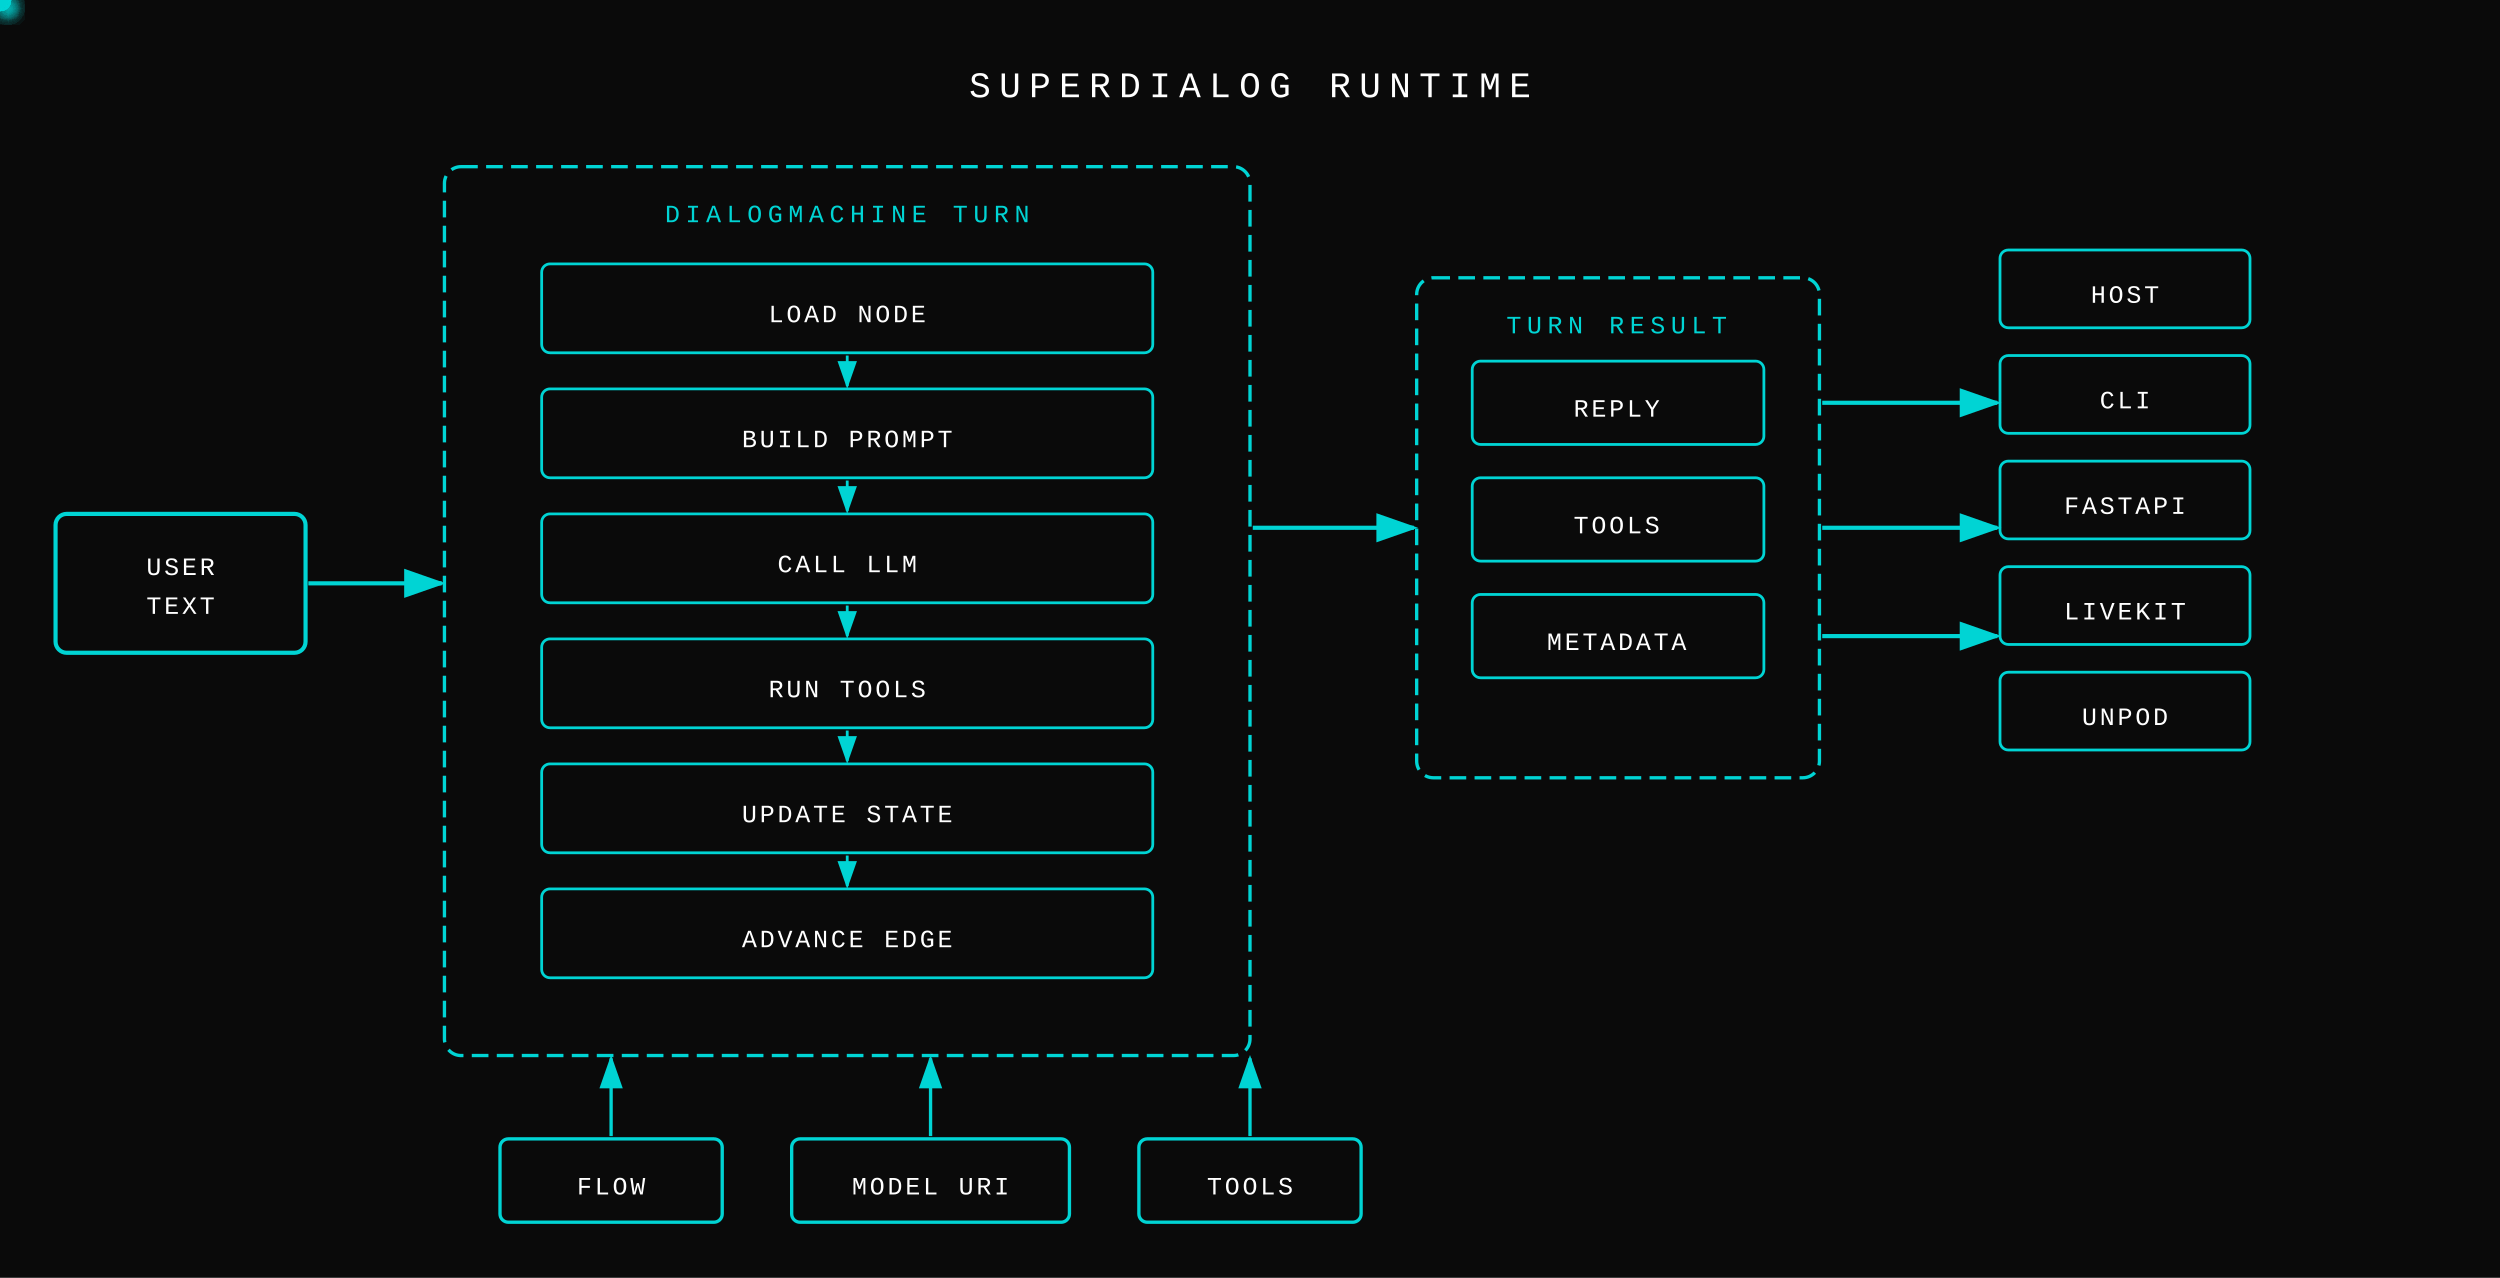
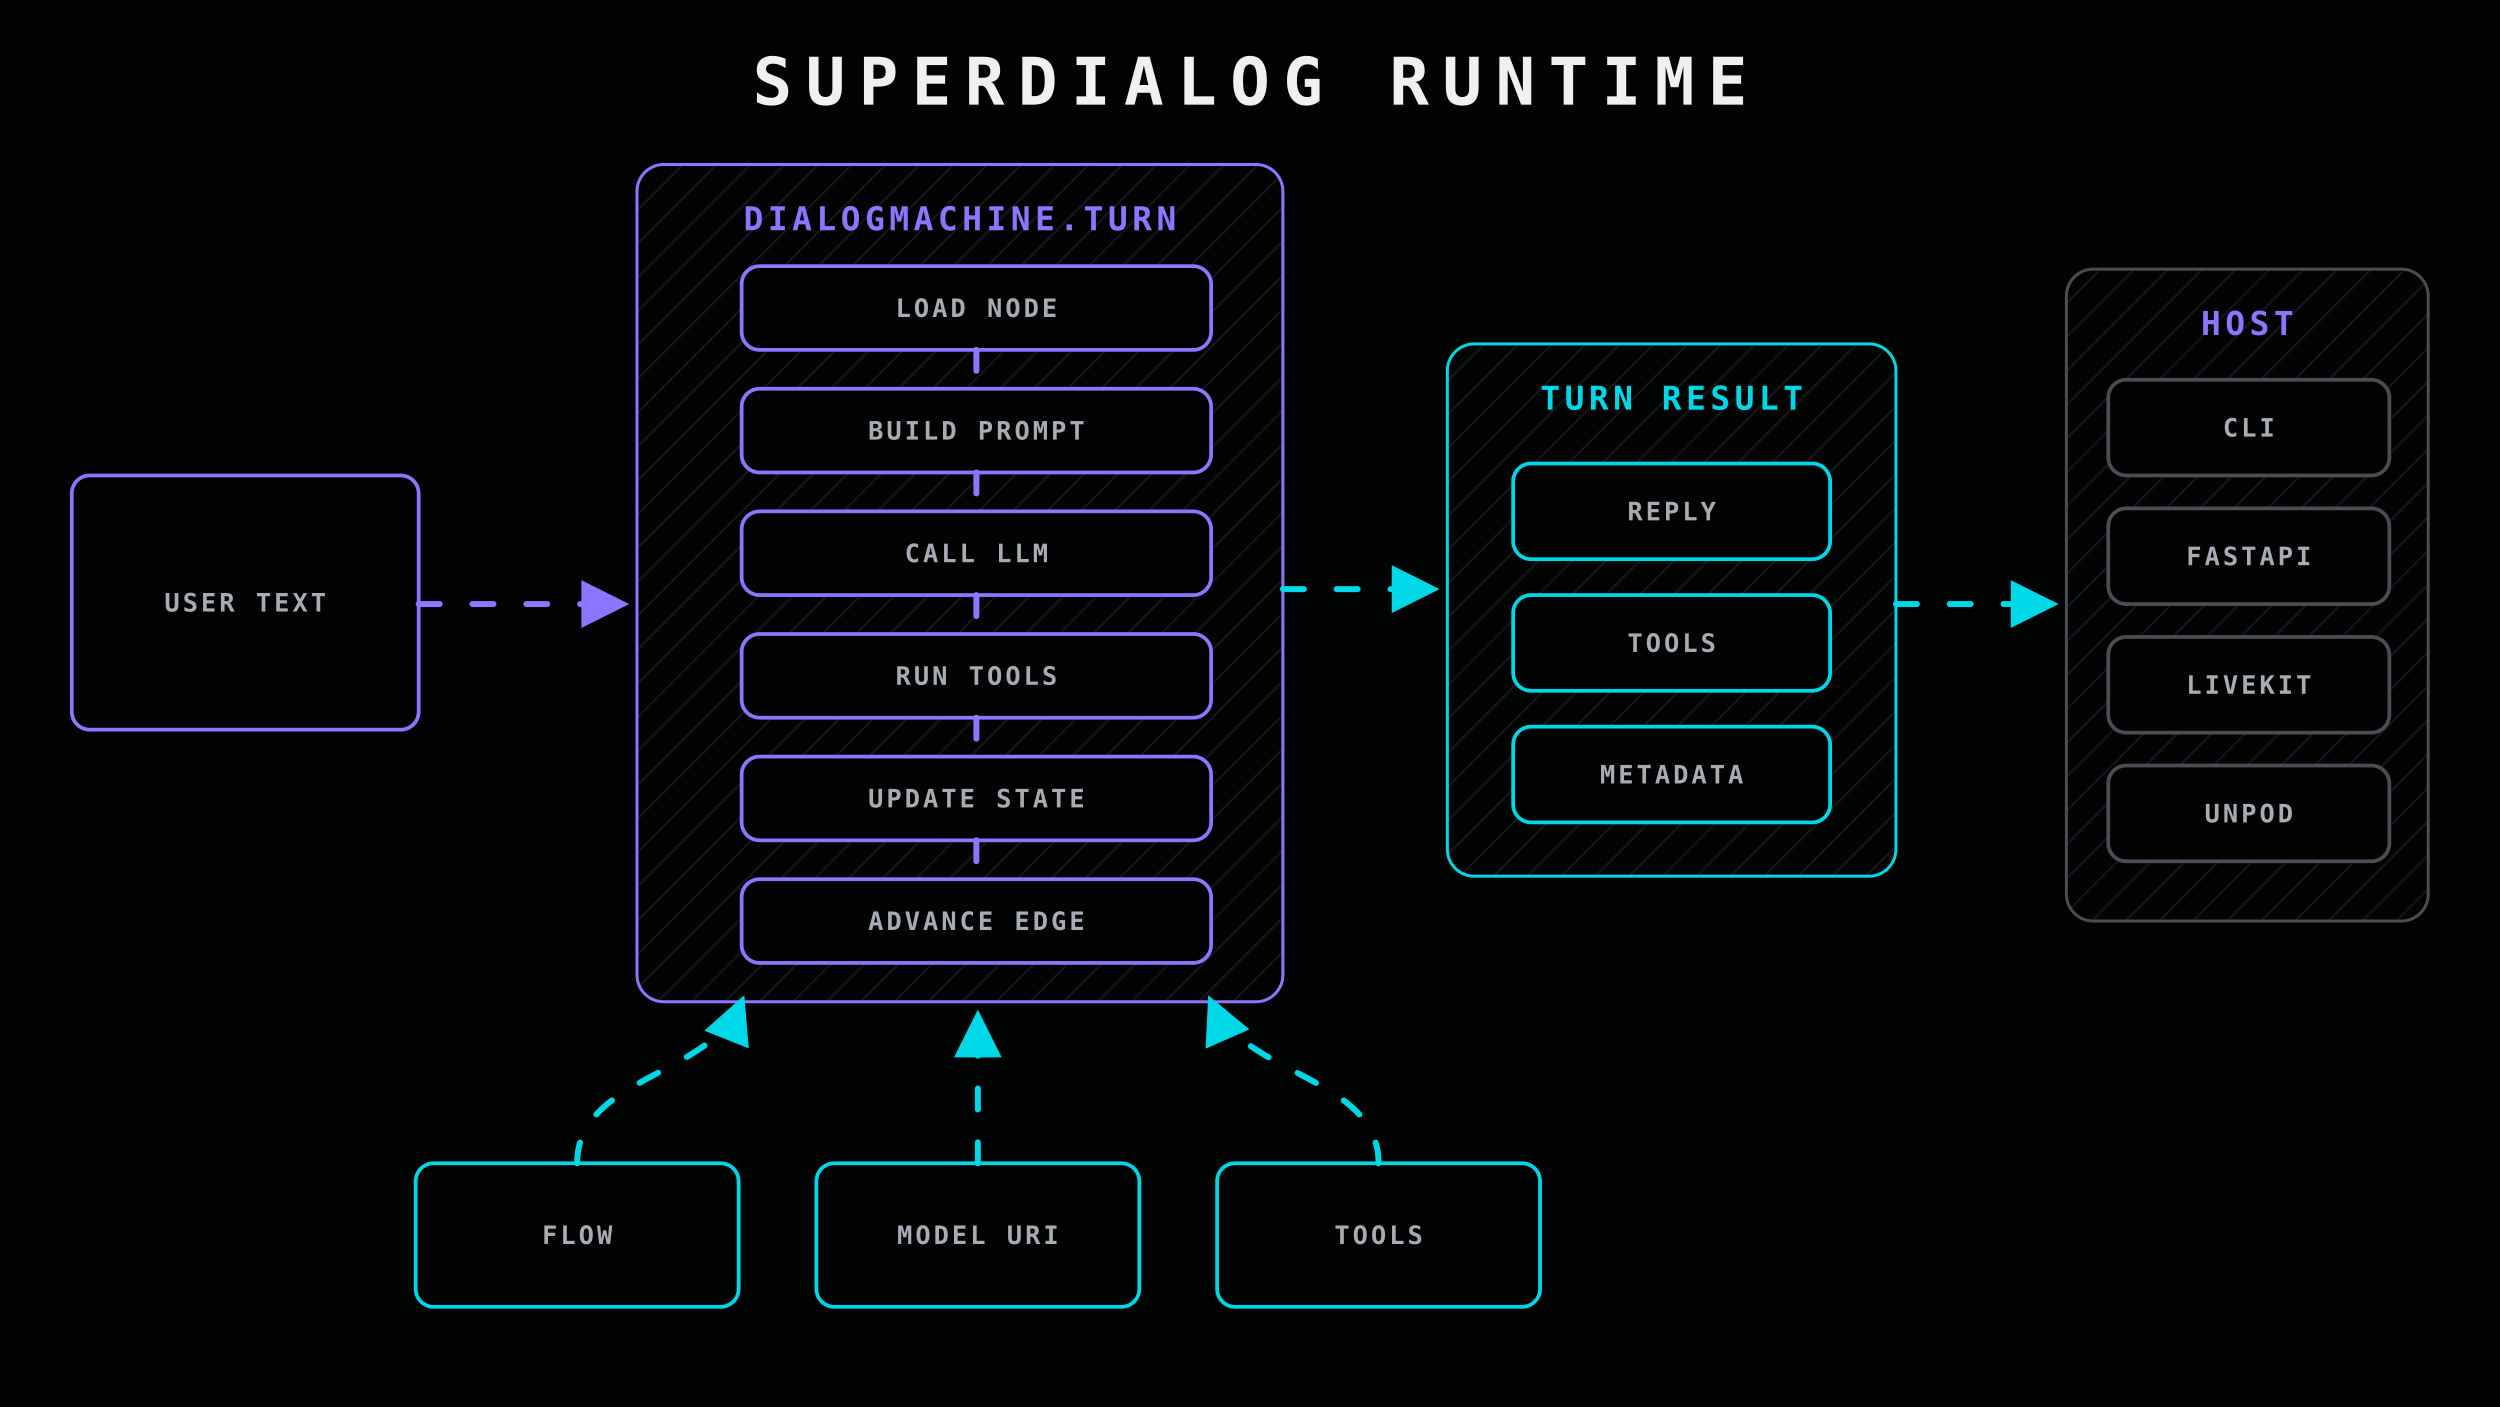
- <svg xmlns="http://www.w3.org/2000/svg" xmlns:xlink="http://www.w3.org/1999/xlink" viewBox="0 0 900 460" width="900" height="460">
-   <style>text { font-family: 'Courier New', Courier, monospace; }</style>
+ <svg xmlns="http://www.w3.org/2000/svg" width="1672" height="941" viewBox="0 0 1672 941" role="img" aria-label="SUPERDIALOG RUNTIME">
  <defs>
-     <filter id="glow" x="-60%" y="-60%" width="220%" height="220%">
-       <feGaussianBlur stdDeviation="3" result="blur" />
+     <pattern id="hatch" width="16" height="16" patternUnits="userSpaceOnUse" patternTransform="rotate(45)">
+       <line x1="0" y1="0" x2="0" y2="16" stroke="#1a1d22" stroke-width="3" opacity="0.7" />
+     </pattern>
+     <filter id="glow" x="-80%" y="-80%" width="260%" height="260%">
+       <feGaussianBlur stdDeviation="5" result="blur" />
      <feMerge>
        <feMergeNode in="blur" />
        <feMergeNode in="SourceGraphic" />
      </feMerge>
    </filter>
-     <marker id="arr" markerWidth="10" markerHeight="7" refX="9" refY="3.5" orient="auto">
-       <polygon points="0 0, 10 3.5, 0 7" fill="#00d4d4" />
+     <marker id="arrow-purple" viewBox="0 0 10 10" refX="8.5" refY="5" markerWidth="8" markerHeight="8" orient="auto-start-reverse">
+       <path d="M 0 0 L 10 5 L 0 10 z" fill="#8d75ff" />
    </marker>
+     <marker id="arrow-cyan" viewBox="0 0 10 10" refX="8.5" refY="5" markerWidth="8" markerHeight="8" orient="auto-start-reverse">
+       <path d="M 0 0 L 10 5 L 0 10 z" fill="#00d8e8" />
+     </marker>
+     <style>
+       svg { background: #020303; }
+       .title { font: 700 44px ui-monospace, SFMono-Regular, Menlo, Consolas, monospace; fill: #f0f0f0; letter-spacing: 9px; }
+       .label { font: 700 22px ui-monospace, SFMono-Regular, Menlo, Consolas, monospace; fill: #f0f0f0; letter-spacing: 3px; }
+       .small { font: 700 17px ui-monospace, SFMono-Regular, Menlo, Consolas, monospace; fill: #a8abb4; letter-spacing: 2px; }
+       .tiny { font: 700 15px ui-monospace, SFMono-Regular, Menlo, Consolas, monospace; fill: #a8abb4; letter-spacing: 1px; }
+       .panel { fill: url(#hatch); stroke: #4a4d55; stroke-width: 2; }
+       .box { fill: #020303; stroke: #4a4d55; stroke-width: 2.5; }
+       .purple { stroke: #8d75ff; }
+       .cyan { stroke: #00d8e8; }
+       .purpleText { fill: #8d75ff; }
+       .cyanText { fill: #00d8e8; }
+       .flow { fill: none; stroke-width: 4; stroke-linecap: round; stroke-linejoin: round; stroke-dasharray: 14 22; animation: dash 1.8s linear infinite; }
+       .flow.fast { animation-duration: 1.35s; }
+       .flow.slow { animation-duration: 2.4s; }
+       .dim { opacity: 0.72; }
+       .pulse { filter: url(#glow); animation: pulse 1.7s ease-in-out infinite; transform-origin: center; }
+       @keyframes dash { to { stroke-dashoffset: -36; } }
+       @keyframes pulse { 0%, 100% { opacity: 0.55; } 50% { opacity: 1; } }
+       @media (prefers-reduced-motion: reduce) {
+         .flow, .pulse { animation: none; }
+       }
+     </style>
  </defs>
-   <rect width="900" height="460" fill="#0a0a0a" />
-   <text x="450" y="35" text-anchor="middle" fill="#fff" font-size="13" letter-spacing="3">SUPERDIALOG RUNTIME</text>
-   <rect x="20" y="185" width="90" height="50" rx="4" fill="none" stroke="#00d4d4" stroke-width="1.5" />
-   <text x="65" y="207" text-anchor="middle" fill="#fff" font-size="9" letter-spacing="1">USER</text>
-   <text x="65" y="221" text-anchor="middle" fill="#fff" font-size="9" letter-spacing="1">TEXT</text>
-   <rect x="160" y="60" width="290" height="320" rx="6" fill="none" stroke="#00d4d4" stroke-width="1.2" stroke-dasharray="6,3" />
-   <text x="305" y="80" text-anchor="middle" fill="#00d4d4" font-size="9" letter-spacing="2">DIALOGMACHINE TURN</text>
-   <rect x="195" y="95" width="220" height="32" rx="3" fill="none" stroke="#00d4d4" stroke-width="1" />
-   <text x="305" y="116" text-anchor="middle" fill="#fff" font-size="9" letter-spacing="1">LOAD NODE</text>
-   <rect x="195" y="140" width="220" height="32" rx="3" fill="none" stroke="#00d4d4" stroke-width="1" />
-   <text x="305" y="161" text-anchor="middle" fill="#fff" font-size="9" letter-spacing="1">BUILD PROMPT</text>
-   <rect x="195" y="185" width="220" height="32" rx="3" fill="none" stroke="#00d4d4" stroke-width="1" />
-   <text x="305" y="206" text-anchor="middle" fill="#fff" font-size="9" letter-spacing="1">CALL LLM</text>
-   <rect x="195" y="230" width="220" height="32" rx="3" fill="none" stroke="#00d4d4" stroke-width="1" />
-   <text x="305" y="251" text-anchor="middle" fill="#fff" font-size="9" letter-spacing="1">RUN TOOLS</text>
-   <rect x="195" y="275" width="220" height="32" rx="3" fill="none" stroke="#00d4d4" stroke-width="1" />
-   <text x="305" y="296" text-anchor="middle" fill="#fff" font-size="9" letter-spacing="1">UPDATE STATE</text>
-   <rect x="195" y="320" width="220" height="32" rx="3" fill="none" stroke="#00d4d4" stroke-width="1" />
-   <text x="305" y="341" text-anchor="middle" fill="#fff" font-size="9" letter-spacing="1">ADVANCE EDGE</text>
-   <line x1="305" y1="128" x2="305" y2="139" stroke="#00d4d4" stroke-width="1" marker-end="url(#arr)" />
-   <line x1="305" y1="173" x2="305" y2="184" stroke="#00d4d4" stroke-width="1" marker-end="url(#arr)" />
-   <line x1="305" y1="218" x2="305" y2="229" stroke="#00d4d4" stroke-width="1" marker-end="url(#arr)" />
-   <line x1="305" y1="263" x2="305" y2="274" stroke="#00d4d4" stroke-width="1" marker-end="url(#arr)" />
-   <line x1="305" y1="308" x2="305" y2="319" stroke="#00d4d4" stroke-width="1" marker-end="url(#arr)" />
-   <rect x="510" y="100" width="145" height="180" rx="6" fill="none" stroke="#00d4d4" stroke-width="1.2" stroke-dasharray="6,3" />
-   <text x="582" y="120" text-anchor="middle" fill="#00d4d4" font-size="9" letter-spacing="2">TURN RESULT</text>
-   <rect x="530" y="130" width="105" height="30" rx="3" fill="none" stroke="#00d4d4" stroke-width="1" />
-   <text x="582" y="150" text-anchor="middle" fill="#fff" font-size="9" letter-spacing="1">REPLY</text>
-   <rect x="530" y="172" width="105" height="30" rx="3" fill="none" stroke="#00d4d4" stroke-width="1" />
-   <text x="582" y="192" text-anchor="middle" fill="#fff" font-size="9" letter-spacing="1">TOOLS</text>
-   <rect x="530" y="214" width="105" height="30" rx="3" fill="none" stroke="#00d4d4" stroke-width="1" />
-   <text x="582" y="234" text-anchor="middle" fill="#fff" font-size="9" letter-spacing="1">METADATA</text>
-   <rect x="720" y="90" width="90" height="28" rx="3" fill="none" stroke="#00d4d4" stroke-width="1" />
-   <text x="765" y="109" text-anchor="middle" fill="#fff" font-size="9" letter-spacing="1">HOST</text>
-   <rect x="720" y="128" width="90" height="28" rx="3" fill="none" stroke="#00d4d4" stroke-width="1" />
-   <text x="765" y="147" text-anchor="middle" fill="#fff" font-size="9" letter-spacing="1">CLI</text>
-   <rect x="720" y="166" width="90" height="28" rx="3" fill="none" stroke="#00d4d4" stroke-width="1" />
-   <text x="765" y="185" text-anchor="middle" fill="#fff" font-size="9" letter-spacing="1">FASTAPI</text>
-   <rect x="720" y="204" width="90" height="28" rx="3" fill="none" stroke="#00d4d4" stroke-width="1" />
-   <text x="765" y="223" text-anchor="middle" fill="#fff" font-size="9" letter-spacing="1">LIVEKIT</text>
-   <rect x="720" y="242" width="90" height="28" rx="3" fill="none" stroke="#00d4d4" stroke-width="1" />
-   <text x="765" y="261" text-anchor="middle" fill="#fff" font-size="9" letter-spacing="1">UNPOD</text>
-   <rect x="180" y="410" width="80" height="30" rx="3" fill="none" stroke="#00d4d4" stroke-width="1.2" />
-   <text x="220" y="430" text-anchor="middle" fill="#fff" font-size="9" letter-spacing="1">FLOW</text>
-   <rect x="285" y="410" width="100" height="30" rx="3" fill="none" stroke="#00d4d4" stroke-width="1.2" />
-   <text x="335" y="430" text-anchor="middle" fill="#fff" font-size="9" letter-spacing="1">MODEL URI</text>
-   <rect x="410" y="410" width="80" height="30" rx="3" fill="none" stroke="#00d4d4" stroke-width="1.2" />
-   <text x="450" y="430" text-anchor="middle" fill="#fff" font-size="9" letter-spacing="1">TOOLS</text>
-   <path id="pa" d="M 111,210 L 159,210" stroke="#00d4d4" stroke-width="1.5" fill="none" marker-end="url(#arr)" />
-   <path id="pb" d="M 451,190 L 509,190" stroke="#00d4d4" stroke-width="1.5" fill="none" marker-end="url(#arr)" />
-   <path id="pc" d="M 656,145 L 719,145" stroke="#00d4d4" stroke-width="1.5" fill="none" marker-end="url(#arr)" />
-   <path id="pd" d="M 656,190 L 719,190" stroke="#00d4d4" stroke-width="1.5" fill="none" marker-end="url(#arr)" />
-   <path id="pe" d="M 656,229 L 719,229" stroke="#00d4d4" stroke-width="1.5" fill="none" marker-end="url(#arr)" />
-   <path id="pf" d="M 220,409 L 220,381" stroke="#00d4d4" stroke-width="1.2" fill="none" marker-end="url(#arr)" />
-   <path id="pg" d="M 335,409 L 335,381" stroke="#00d4d4" stroke-width="1.2" fill="none" marker-end="url(#arr)" />
-   <path id="ph" d="M 450,409 L 450,381" stroke="#00d4d4" stroke-width="1.2" fill="none" marker-end="url(#arr)" />
-   <path id="pi" d="M 305,95 L 305,352" stroke="none" fill="none" />
-   <circle r="4" fill="#00d4d4" filter="url(#glow)">
-     <animateMotion dur="2s" repeatCount="indefinite" begin="0s">
-       <mpath xlink:href="#pa" />
-     </animateMotion>
-     <animate attributeName="opacity" values="0;1;1;0" keyTimes="0;0.08;0.88;1" dur="2s" repeatCount="indefinite" begin="0s" />
-   </circle>
-   <circle r="4" fill="#00d4d4" filter="url(#glow)">
-     <animateMotion dur="2s" repeatCount="indefinite" begin="0.8s">
-       <mpath xlink:href="#pa" />
-     </animateMotion>
-     <animate attributeName="opacity" values="0;1;1;0" keyTimes="0;0.08;0.88;1" dur="2s" repeatCount="indefinite" begin="0.8s" />
-   </circle>
-   <circle r="4" fill="#00d4d4" filter="url(#glow)">
-     <animateMotion dur="3s" repeatCount="indefinite" begin="0.3s">
-       <mpath xlink:href="#pi" />
-     </animateMotion>
-     <animate attributeName="opacity" values="0;1;1;0" keyTimes="0;0.03;0.95;1" dur="3s" repeatCount="indefinite" begin="0.3s" />
-   </circle>
-   <circle r="4" fill="#00d4d4" filter="url(#glow)">
-     <animateMotion dur="3s" repeatCount="indefinite" begin="1.3s">
-       <mpath xlink:href="#pi" />
-     </animateMotion>
-     <animate attributeName="opacity" values="0;1;1;0" keyTimes="0;0.03;0.95;1" dur="3s" repeatCount="indefinite" begin="1.3s" />
-   </circle>
-   <circle r="4" fill="#00d4d4" filter="url(#glow)">
-     <animateMotion dur="3s" repeatCount="indefinite" begin="2.3s">
-       <mpath xlink:href="#pi" />
-     </animateMotion>
-     <animate attributeName="opacity" values="0;1;1;0" keyTimes="0;0.03;0.95;1" dur="3s" repeatCount="indefinite" begin="2.3s" />
-   </circle>
-   <circle r="4" fill="#00d4d4" filter="url(#glow)">
-     <animateMotion dur="1.5s" repeatCount="indefinite" begin="0.5s">
-       <mpath xlink:href="#pb" />
-     </animateMotion>
-     <animate attributeName="opacity" values="0;1;1;0" keyTimes="0;0.08;0.88;1" dur="1.5s" repeatCount="indefinite" begin="0.5s" />
-   </circle>
-   <circle r="4" fill="#00d4d4" filter="url(#glow)">
-     <animateMotion dur="1.5s" repeatCount="indefinite" begin="1.7s">
-       <mpath xlink:href="#pb" />
-     </animateMotion>
-     <animate attributeName="opacity" values="0;1;1;0" keyTimes="0;0.08;0.88;1" dur="1.5s" repeatCount="indefinite" begin="1.7s" />
-   </circle>
-   <circle r="4" fill="#00d4d4" filter="url(#glow)">
-     <animateMotion dur="1.5s" repeatCount="indefinite" begin="0.7s">
-       <mpath xlink:href="#pc" />
-     </animateMotion>
-     <animate attributeName="opacity" values="0;1;1;0" keyTimes="0;0.08;0.88;1" dur="1.5s" repeatCount="indefinite" begin="0.7s" />
-   </circle>
-   <circle r="4" fill="#00d4d4" filter="url(#glow)">
-     <animateMotion dur="1.5s" repeatCount="indefinite" begin="0.9s">
-       <mpath xlink:href="#pd" />
-     </animateMotion>
-     <animate attributeName="opacity" values="0;1;1;0" keyTimes="0;0.08;0.88;1" dur="1.5s" repeatCount="indefinite" begin="0.9s" />
-   </circle>
-   <circle r="4" fill="#00d4d4" filter="url(#glow)">
-     <animateMotion dur="1.5s" repeatCount="indefinite" begin="1.1s">
-       <mpath xlink:href="#pe" />
-     </animateMotion>
-     <animate attributeName="opacity" values="0;1;1;0" keyTimes="0;0.08;0.88;1" dur="1.5s" repeatCount="indefinite" begin="1.1s" />
-   </circle>
-   <circle r="3" fill="#00d4d4" filter="url(#glow)">
-     <animateMotion dur="2s" repeatCount="indefinite" begin="1s">
-       <mpath xlink:href="#pf" />
-     </animateMotion>
-     <animate attributeName="opacity" values="0;0.7;0.7;0" keyTimes="0;0.05;0.9;1" dur="2s" repeatCount="indefinite" begin="1s" />
-   </circle>
-   <circle r="3" fill="#00d4d4" filter="url(#glow)">
-     <animateMotion dur="2s" repeatCount="indefinite" begin="1.4s">
-       <mpath xlink:href="#pg" />
-     </animateMotion>
-     <animate attributeName="opacity" values="0;0.7;0.7;0" keyTimes="0;0.05;0.9;1" dur="2s" repeatCount="indefinite" begin="1.4s" />
-   </circle>
-   <circle r="3" fill="#00d4d4" filter="url(#glow)">
-     <animateMotion dur="2s" repeatCount="indefinite" begin="1.8s">
-       <mpath xlink:href="#ph" />
-     </animateMotion>
-     <animate attributeName="opacity" values="0;0.7;0.7;0" keyTimes="0;0.05;0.9;1" dur="2s" repeatCount="indefinite" begin="1.8s" />
-   </circle>
+   <rect width="1672" height="941" fill="#020303" />
+   <text x="836" y="70" text-anchor="middle" class="title">SUPERDIALOG RUNTIME</text>
+   <rect x="48" y="318" width="232" height="170" rx="12" class="box purple" />
+   <text x="164" y="409" text-anchor="middle" class="small">
+     <tspan x="164" dy="0">USER TEXT</tspan>
+   </text>
+   <rect x="426" y="110" width="432" height="560" rx="18" class="panel purple" />
+   <text x="642" y="154" text-anchor="middle" class="label purpleText">
+     <tspan x="642" dy="0">DIALOGMACHINE.TURN</tspan>
+   </text>
+   <rect x="496" y="178" width="314" height="56" rx="12" class="box purple" />
+   <text x="653" y="212" text-anchor="middle" class="small">
+     <tspan x="653" dy="0">LOAD NODE</tspan>
+   </text>
+   <rect x="496" y="260" width="314" height="56" rx="12" class="box purple" />
+   <text x="653" y="294" text-anchor="middle" class="small">
+     <tspan x="653" dy="0">BUILD PROMPT</tspan>
+   </text>
+   <rect x="496" y="342" width="314" height="56" rx="12" class="box purple" />
+   <text x="653" y="376" text-anchor="middle" class="small">
+     <tspan x="653" dy="0">CALL LLM</tspan>
+   </text>
+   <rect x="496" y="424" width="314" height="56" rx="12" class="box purple" />
+   <text x="653" y="458" text-anchor="middle" class="small">
+     <tspan x="653" dy="0">RUN TOOLS</tspan>
+   </text>
+   <rect x="496" y="506" width="314" height="56" rx="12" class="box purple" />
+   <text x="653" y="540" text-anchor="middle" class="small">
+     <tspan x="653" dy="0">UPDATE STATE</tspan>
+   </text>
+   <rect x="496" y="588" width="314" height="56" rx="12" class="box purple" />
+   <text x="653" y="622" text-anchor="middle" class="small">
+     <tspan x="653" dy="0">ADVANCE EDGE</tspan>
+   </text>
+   <rect x="968" y="230" width="300" height="356" rx="18" class="panel cyan" />
+   <text x="1118" y="274" text-anchor="middle" class="label cyanText">
+     <tspan x="1118" dy="0">TURN RESULT</tspan>
+   </text>
+   <rect x="1012" y="310" width="212" height="64" rx="12" class="box cyan" />
+   <text x="1118" y="348" text-anchor="middle" class="small">
+     <tspan x="1118" dy="0">REPLY</tspan>
+   </text>
+   <rect x="1012" y="398" width="212" height="64" rx="12" class="box cyan" />
+   <text x="1118" y="436" text-anchor="middle" class="small">
+     <tspan x="1118" dy="0">TOOLS</tspan>
+   </text>
+   <rect x="1012" y="486" width="212" height="64" rx="12" class="box cyan" />
+   <text x="1118" y="524" text-anchor="middle" class="small">
+     <tspan x="1118" dy="0">METADATA</tspan>
+   </text>
+   <rect x="1382" y="180" width="242" height="436" rx="18" class="panel gray" />
+   <text x="1503" y="224" text-anchor="middle" class="label purpleText">
+     <tspan x="1503" dy="0">HOST</tspan>
+   </text>
+   <rect x="1410" y="254" width="188" height="64" rx="12" class="box " />
+   <text x="1504" y="292" text-anchor="middle" class="small">
+     <tspan x="1504" dy="0">CLI</tspan>
+   </text>
+   <rect x="1410" y="340" width="188" height="64" rx="12" class="box " />
+   <text x="1504" y="378" text-anchor="middle" class="small">
+     <tspan x="1504" dy="0">FASTAPI</tspan>
+   </text>
+   <rect x="1410" y="426" width="188" height="64" rx="12" class="box " />
+   <text x="1504" y="464" text-anchor="middle" class="small">
+     <tspan x="1504" dy="0">LIVEKIT</tspan>
+   </text>
+   <rect x="1410" y="512" width="188" height="64" rx="12" class="box " />
+   <text x="1504" y="550" text-anchor="middle" class="small">
+     <tspan x="1504" dy="0">UNPOD</tspan>
+   </text>
+   <rect x="278" y="778" width="216" height="96" rx="12" class="box cyan" />
+   <text x="386" y="832" text-anchor="middle" class="small">
+     <tspan x="386" dy="0">FLOW</tspan>
+   </text>
+   <rect x="546" y="778" width="216" height="96" rx="12" class="box cyan" />
+   <text x="654" y="832" text-anchor="middle" class="small">
+     <tspan x="654" dy="0">MODEL URI</tspan>
+   </text>
+   <rect x="814" y="778" width="216" height="96" rx="12" class="box cyan" />
+   <text x="922" y="832" text-anchor="middle" class="small">
+     <tspan x="922" dy="0">TOOLS</tspan>
+   </text>
+   <path d="M280 404 H416" class="flow purple " stroke="#8d75ff" marker-end="url(#arrow-purple)" />
+   <path d="M858 394 H958" class="flow cyan " stroke="#00d8e8" marker-end="url(#arrow-cyan)" />
+   <path d="M1268 404 H1372" class="flow cyan " stroke="#00d8e8" marker-end="url(#arrow-cyan)" />
+   <path d="M653 234 V260" class="flow purple " stroke="#8d75ff" />
+   <path d="M653 316 V342" class="flow purple " stroke="#8d75ff" />
+   <path d="M653 398 V424" class="flow purple " stroke="#8d75ff" />
+   <path d="M653 480 V506" class="flow purple " stroke="#8d75ff" />
+   <path d="M653 562 V588" class="flow purple " stroke="#8d75ff" />
+   <path d="M386 778 C386 720 476 720 496 670" class="flow cyan " stroke="#00d8e8" marker-end="url(#arrow-cyan)" />
+   <path d="M654 778 V680" class="flow cyan " stroke="#00d8e8" marker-end="url(#arrow-cyan)" />
+   <path d="M922 778 C922 720 832 720 810 670" class="flow cyan " stroke="#00d8e8" marker-end="url(#arrow-cyan)" />
</svg>
